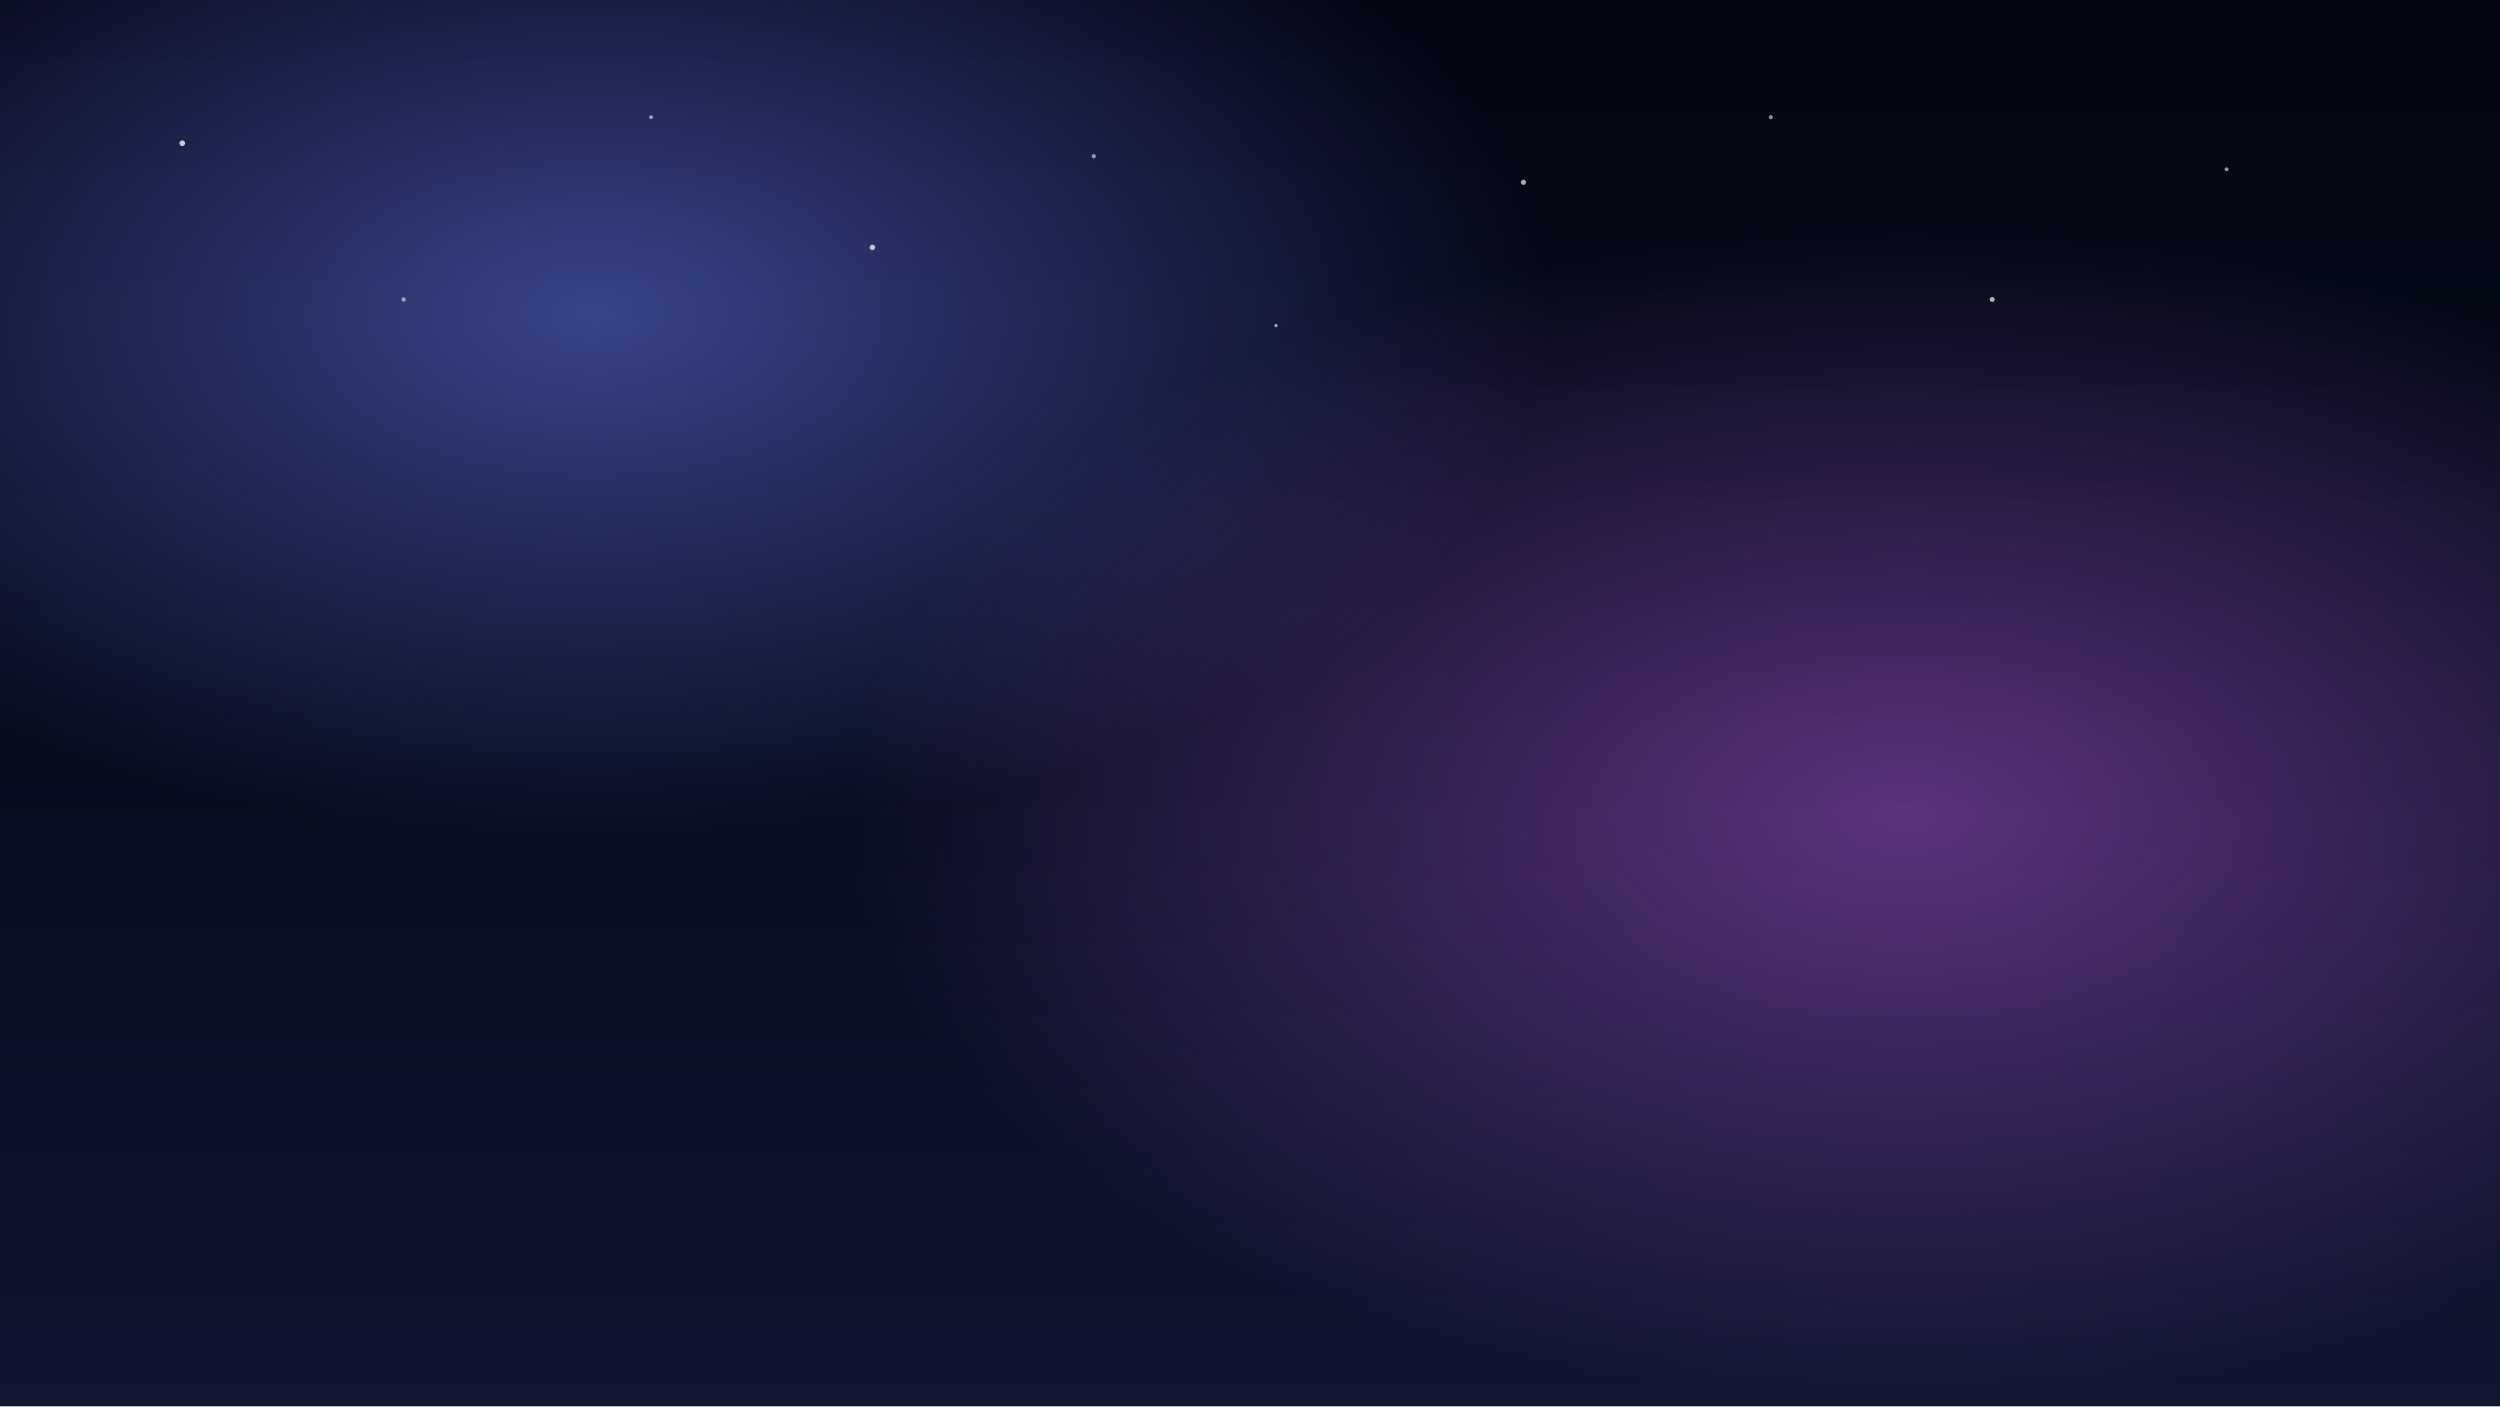
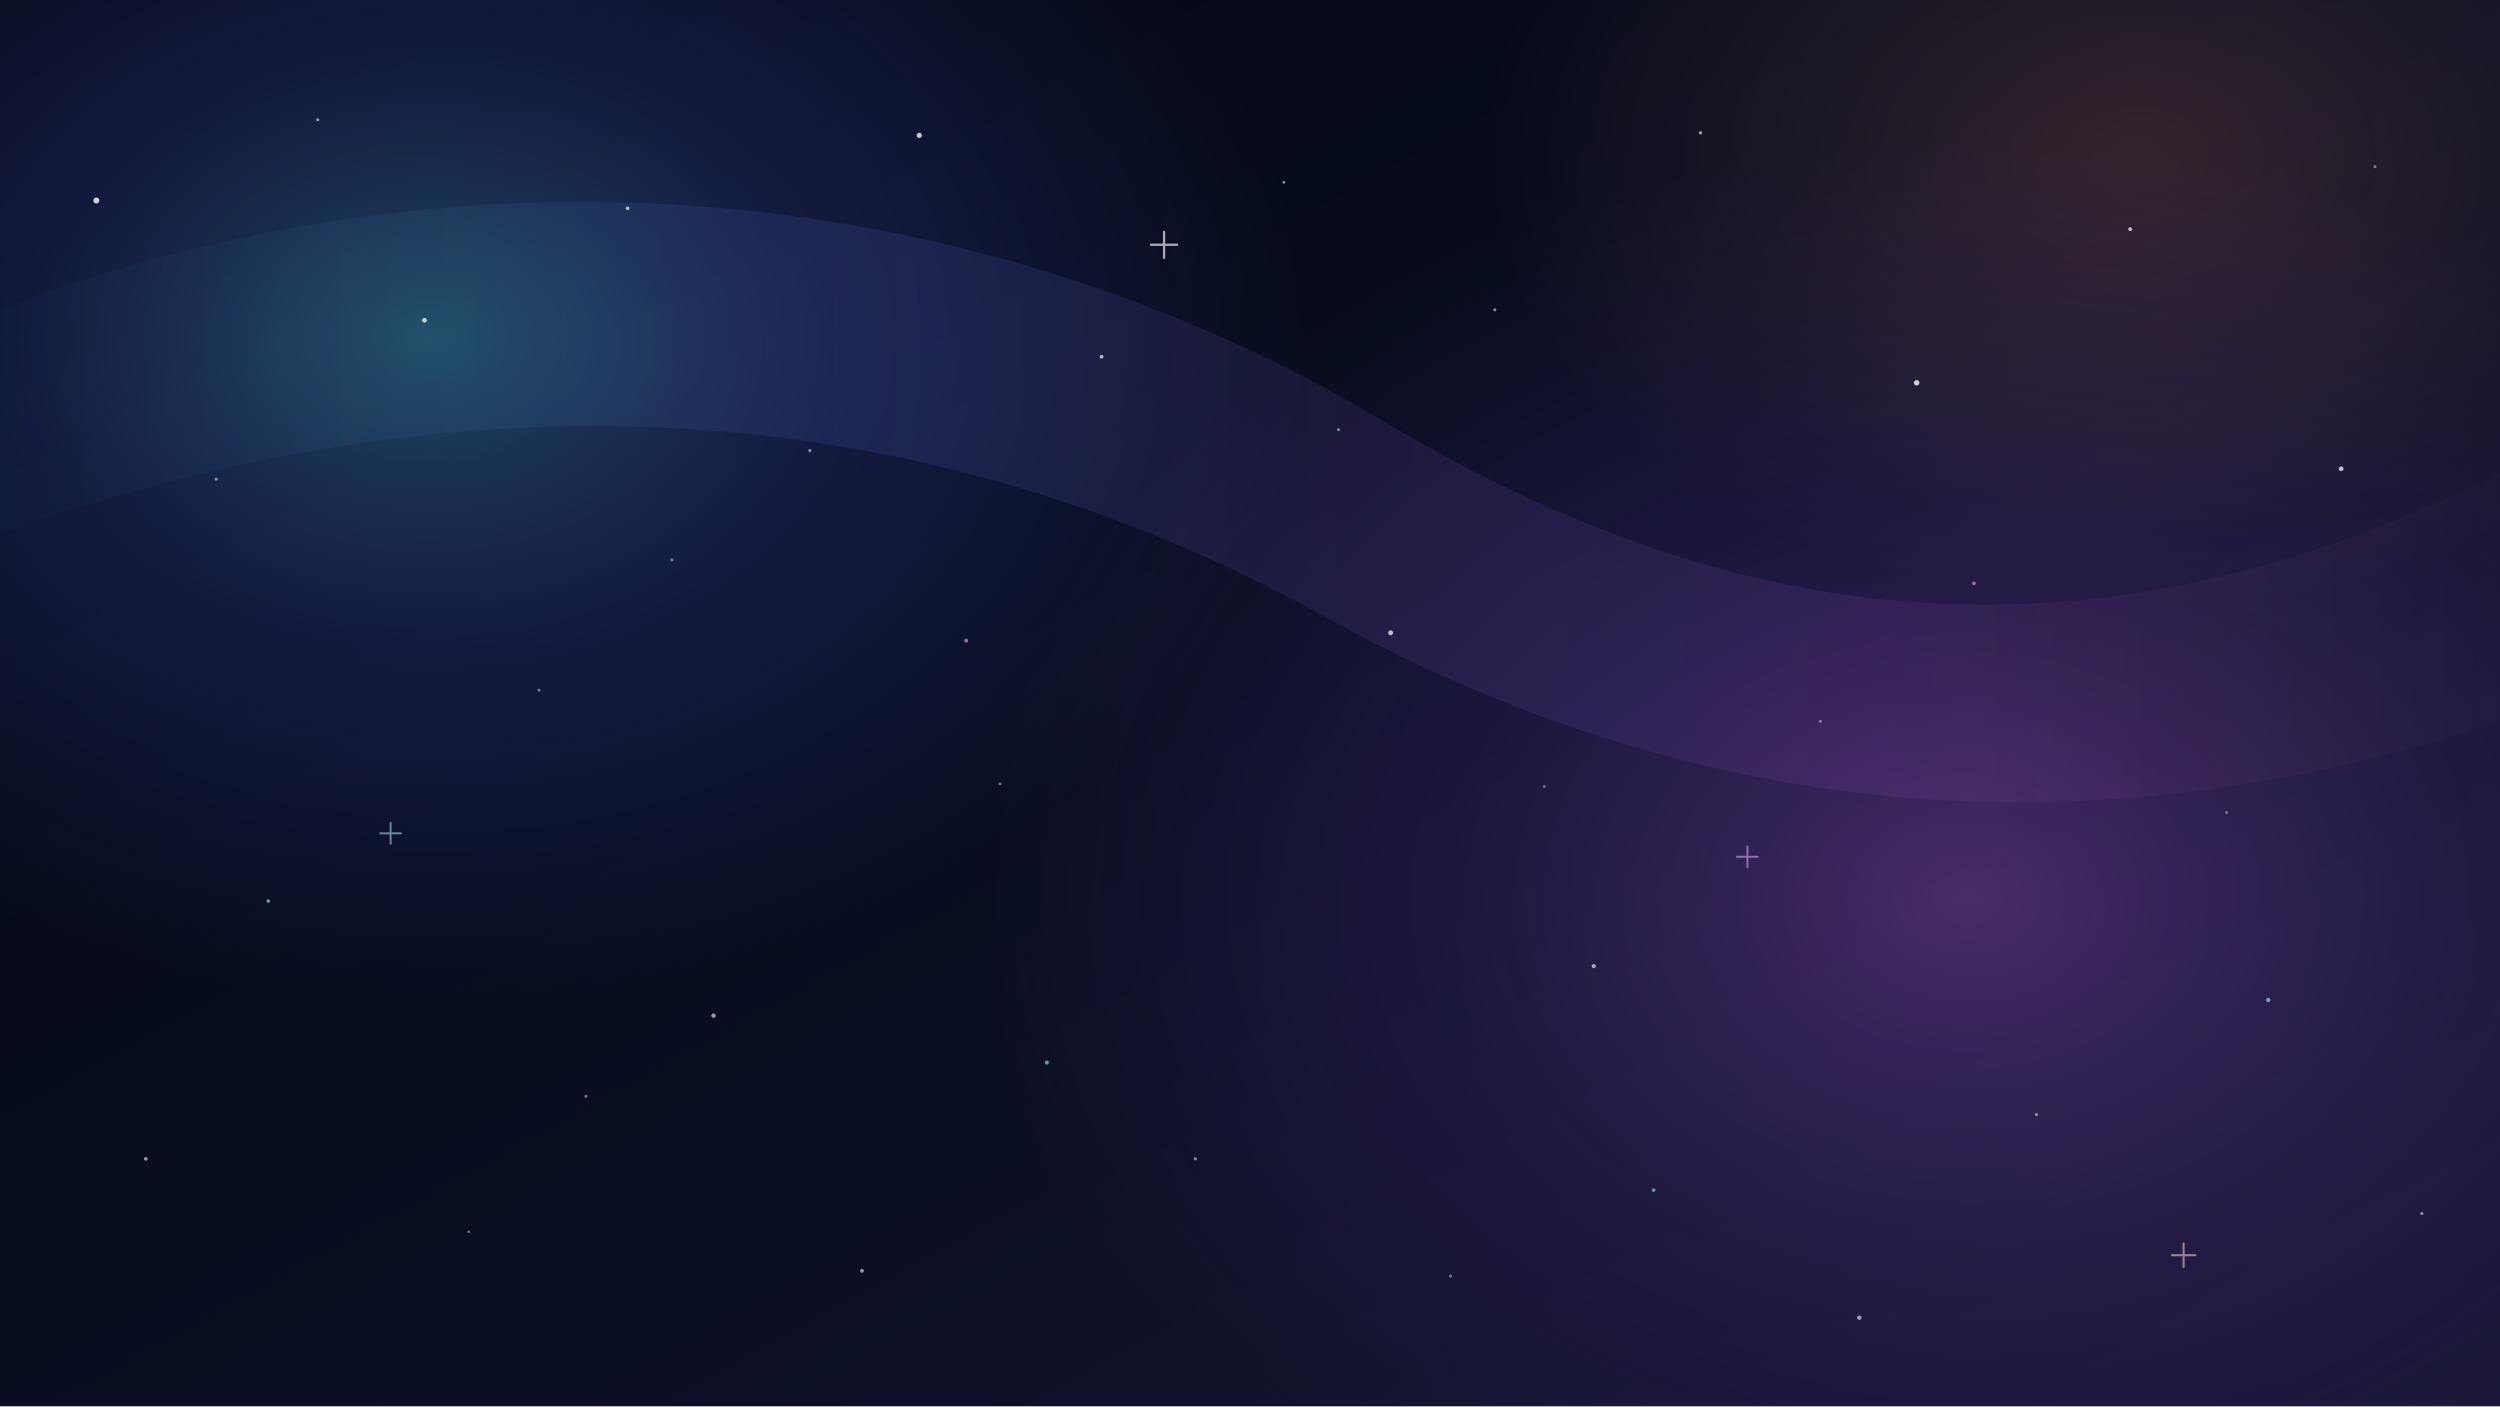
<svg xmlns="http://www.w3.org/2000/svg" viewBox="0 0 1920 1080" preserveAspectRatio="xMidYMid slice">
  <defs>
-     <linearGradient id="deepSpace" x1="0" y1="0" x2="0" y2="1">
-       <stop offset="0%" stop-color="#030612" />
-       <stop offset="55%" stop-color="#070d1d" />
-       <stop offset="100%" stop-color="#111631" />
+     <linearGradient id="deepSpace" x1="0" y1="0" x2="1" y2="1">
+       <stop offset="0%" stop-color="#030611" />
+       <stop offset="48%" stop-color="#080d20" />
+       <stop offset="100%" stop-color="#15152f" />
    </linearGradient>
-     <radialGradient id="nebulaA" cx="24%" cy="22%" r="38%">
-       <stop offset="0%" stop-color="#6f7cff" stop-opacity="0.5" />
-       <stop offset="100%" stop-color="#6f7cff" stop-opacity="0" />
+     <radialGradient id="cyanNebula" cx="50%" cy="50%" r="50%">
+       <stop offset="0%" stop-color="#52d7ff" stop-opacity="0.32" />
+       <stop offset="46%" stop-color="#586eff" stop-opacity="0.16" />
+       <stop offset="100%" stop-color="#586eff" stop-opacity="0" />
    </radialGradient>
-     <radialGradient id="nebulaB" cx="76%" cy="58%" r="42%">
-       <stop offset="0%" stop-color="#ca67ff" stop-opacity="0.42" />
-       <stop offset="100%" stop-color="#ca67ff" stop-opacity="0" />
+     <radialGradient id="violetNebula" cx="50%" cy="50%" r="50%">
+       <stop offset="0%" stop-color="#d06cff" stop-opacity="0.3" />
+       <stop offset="52%" stop-color="#7e4ad8" stop-opacity="0.14" />
+       <stop offset="100%" stop-color="#7e4ad8" stop-opacity="0" />
    </radialGradient>
+     <radialGradient id="coralNebula" cx="50%" cy="50%" r="50%">
+       <stop offset="0%" stop-color="#ff8e72" stop-opacity="0.17" />
+       <stop offset="100%" stop-color="#ff8e72" stop-opacity="0" />
+     </radialGradient>
+     <linearGradient id="aurora" x1="0" y1="0" x2="1" y2="0">
+       <stop offset="0%" stop-color="#53d8ff" stop-opacity="0" />
+       <stop offset="38%" stop-color="#7887ff" stop-opacity="0.16" />
+       <stop offset="72%" stop-color="#d16cff" stop-opacity="0.12" />
+       <stop offset="100%" stop-color="#ff8b72" stop-opacity="0" />
+     </linearGradient>
  </defs>
  <rect width="1920" height="1080" fill="url(#deepSpace)" />
-   <rect width="1920" height="1080" fill="url(#nebulaA)" />
-   <rect width="1920" height="1080" fill="url(#nebulaB)" />
+   <ellipse cx="330" cy="260" rx="680" ry="510" fill="url(#cyanNebula)" />
+   <ellipse cx="1510" cy="690" rx="760" ry="590" fill="url(#violetNebula)" />
+   <ellipse cx="1640" cy="120" rx="500" ry="350" fill="url(#coralNebula)" />
+   <path d="M-140 300 C270 88 720 120 1060 322 C1380 514 1690 522 2060 284 L2060 500 C1670 674 1322 642 1018 474 C690 292 298 268 -140 466 Z" fill="url(#aurora)" opacity="0.72" />
  <g fill="#ffffff">
-     <circle cx="140" cy="110" r="2.2" opacity="0.76" />
-     <circle cx="310" cy="230" r="1.7" opacity="0.52" />
-     <circle cx="500" cy="90" r="1.4" opacity="0.62" />
-     <circle cx="670" cy="190" r="2.1" opacity="0.72" />
-     <circle cx="840" cy="120" r="1.6" opacity="0.56" />
-     <circle cx="980" cy="250" r="1.3" opacity="0.6" />
-     <circle cx="1170" cy="140" r="2" opacity="0.65" />
-     <circle cx="1360" cy="90" r="1.6" opacity="0.54" />
-     <circle cx="1530" cy="230" r="1.9" opacity="0.68" />
-     <circle cx="1710" cy="130" r="1.5" opacity="0.58" />
+     <circle cx="74" cy="154" r="2.3" opacity="0.82" />
+     <circle cx="166" cy="368" r="1.2" opacity="0.5" />
+     <circle cx="244" cy="92" r="1.1" opacity="0.62" />
+     <circle cx="326" cy="246" r="1.8" opacity="0.76" />
+     <circle cx="414" cy="530" r="1.1" opacity="0.46" />
+     <circle cx="482" cy="160" r="1.4" opacity="0.68" />
+     <circle cx="548" cy="780" r="1.7" opacity="0.58" />
+     <circle cx="622" cy="346" r="1.2" opacity="0.54" />
+     <circle cx="706" cy="104" r="2" opacity="0.78" />
+     <circle cx="768" cy="602" r="1.1" opacity="0.42" />
+     <circle cx="846" cy="274" r="1.5" opacity="0.66" />
+     <circle cx="918" cy="890" r="1.3" opacity="0.48" />
+     <circle cx="986" cy="140" r="1.1" opacity="0.56" />
+     <circle cx="1068" cy="486" r="1.9" opacity="0.72" />
+     <circle cx="1148" cy="238" r="1.2" opacity="0.5" />
+     <circle cx="1224" cy="742" r="1.6" opacity="0.62" />
+     <circle cx="1306" cy="102" r="1.3" opacity="0.6" />
+     <circle cx="1398" cy="554" r="1.1" opacity="0.46" />
+     <circle cx="1472" cy="294" r="2.1" opacity="0.8" />
+     <circle cx="1564" cy="856" r="1.2" opacity="0.5" />
+     <circle cx="1636" cy="176" r="1.5" opacity="0.7" />
+     <circle cx="1710" cy="624" r="1.1" opacity="0.44" />
+     <circle cx="1798" cy="360" r="1.8" opacity="0.74" />
+     <circle cx="1860" cy="932" r="1.2" opacity="0.52" />
+     <circle cx="112" cy="890" r="1.4" opacity="0.58" />
+     <circle cx="360" cy="946" r="1" opacity="0.44" />
+     <circle cx="662" cy="976" r="1.5" opacity="0.56" />
+     <circle cx="1114" cy="980" r="1.1" opacity="0.46" />
+     <circle cx="1428" cy="1012" r="1.7" opacity="0.58" />
+   </g>
+   <g fill="#9beaff">
+     <circle cx="206" cy="692" r="1.4" opacity="0.64" />
+     <circle cx="516" cy="430" r="1.1" opacity="0.58" />
+     <circle cx="804" cy="816" r="1.6" opacity="0.62" />
+     <circle cx="1028" cy="330" r="1.2" opacity="0.56" />
+     <circle cx="1270" cy="914" r="1.4" opacity="0.58" />
+     <circle cx="1742" cy="768" r="1.7" opacity="0.64" />
+   </g>
+   <g fill="#efa4ff">
+     <circle cx="450" cy="842" r="1.2" opacity="0.58" />
+     <circle cx="742" cy="492" r="1.5" opacity="0.62" />
+     <circle cx="1186" cy="604" r="1.1" opacity="0.54" />
+     <circle cx="1516" cy="448" r="1.4" opacity="0.6" />
+     <circle cx="1824" cy="128" r="1.2" opacity="0.56" />
+   </g>
+   <g fill="none" stroke-linecap="round">
+     <path d="M292 640 H308 M300 632 V648" stroke="#b9f3ff" stroke-width="1.5" opacity="0.52" />
+     <path d="M884 188 H904 M894 178 V198" stroke="#ffffff" stroke-width="1.8" opacity="0.64" />
+     <path d="M1334 658 H1350 M1342 650 V666" stroke="#dfb4ff" stroke-width="1.5" opacity="0.54" />
+     <path d="M1668 964 H1686 M1677 955 V973" stroke="#ffd0c4" stroke-width="1.6" opacity="0.56" />
  </g>
</svg>
